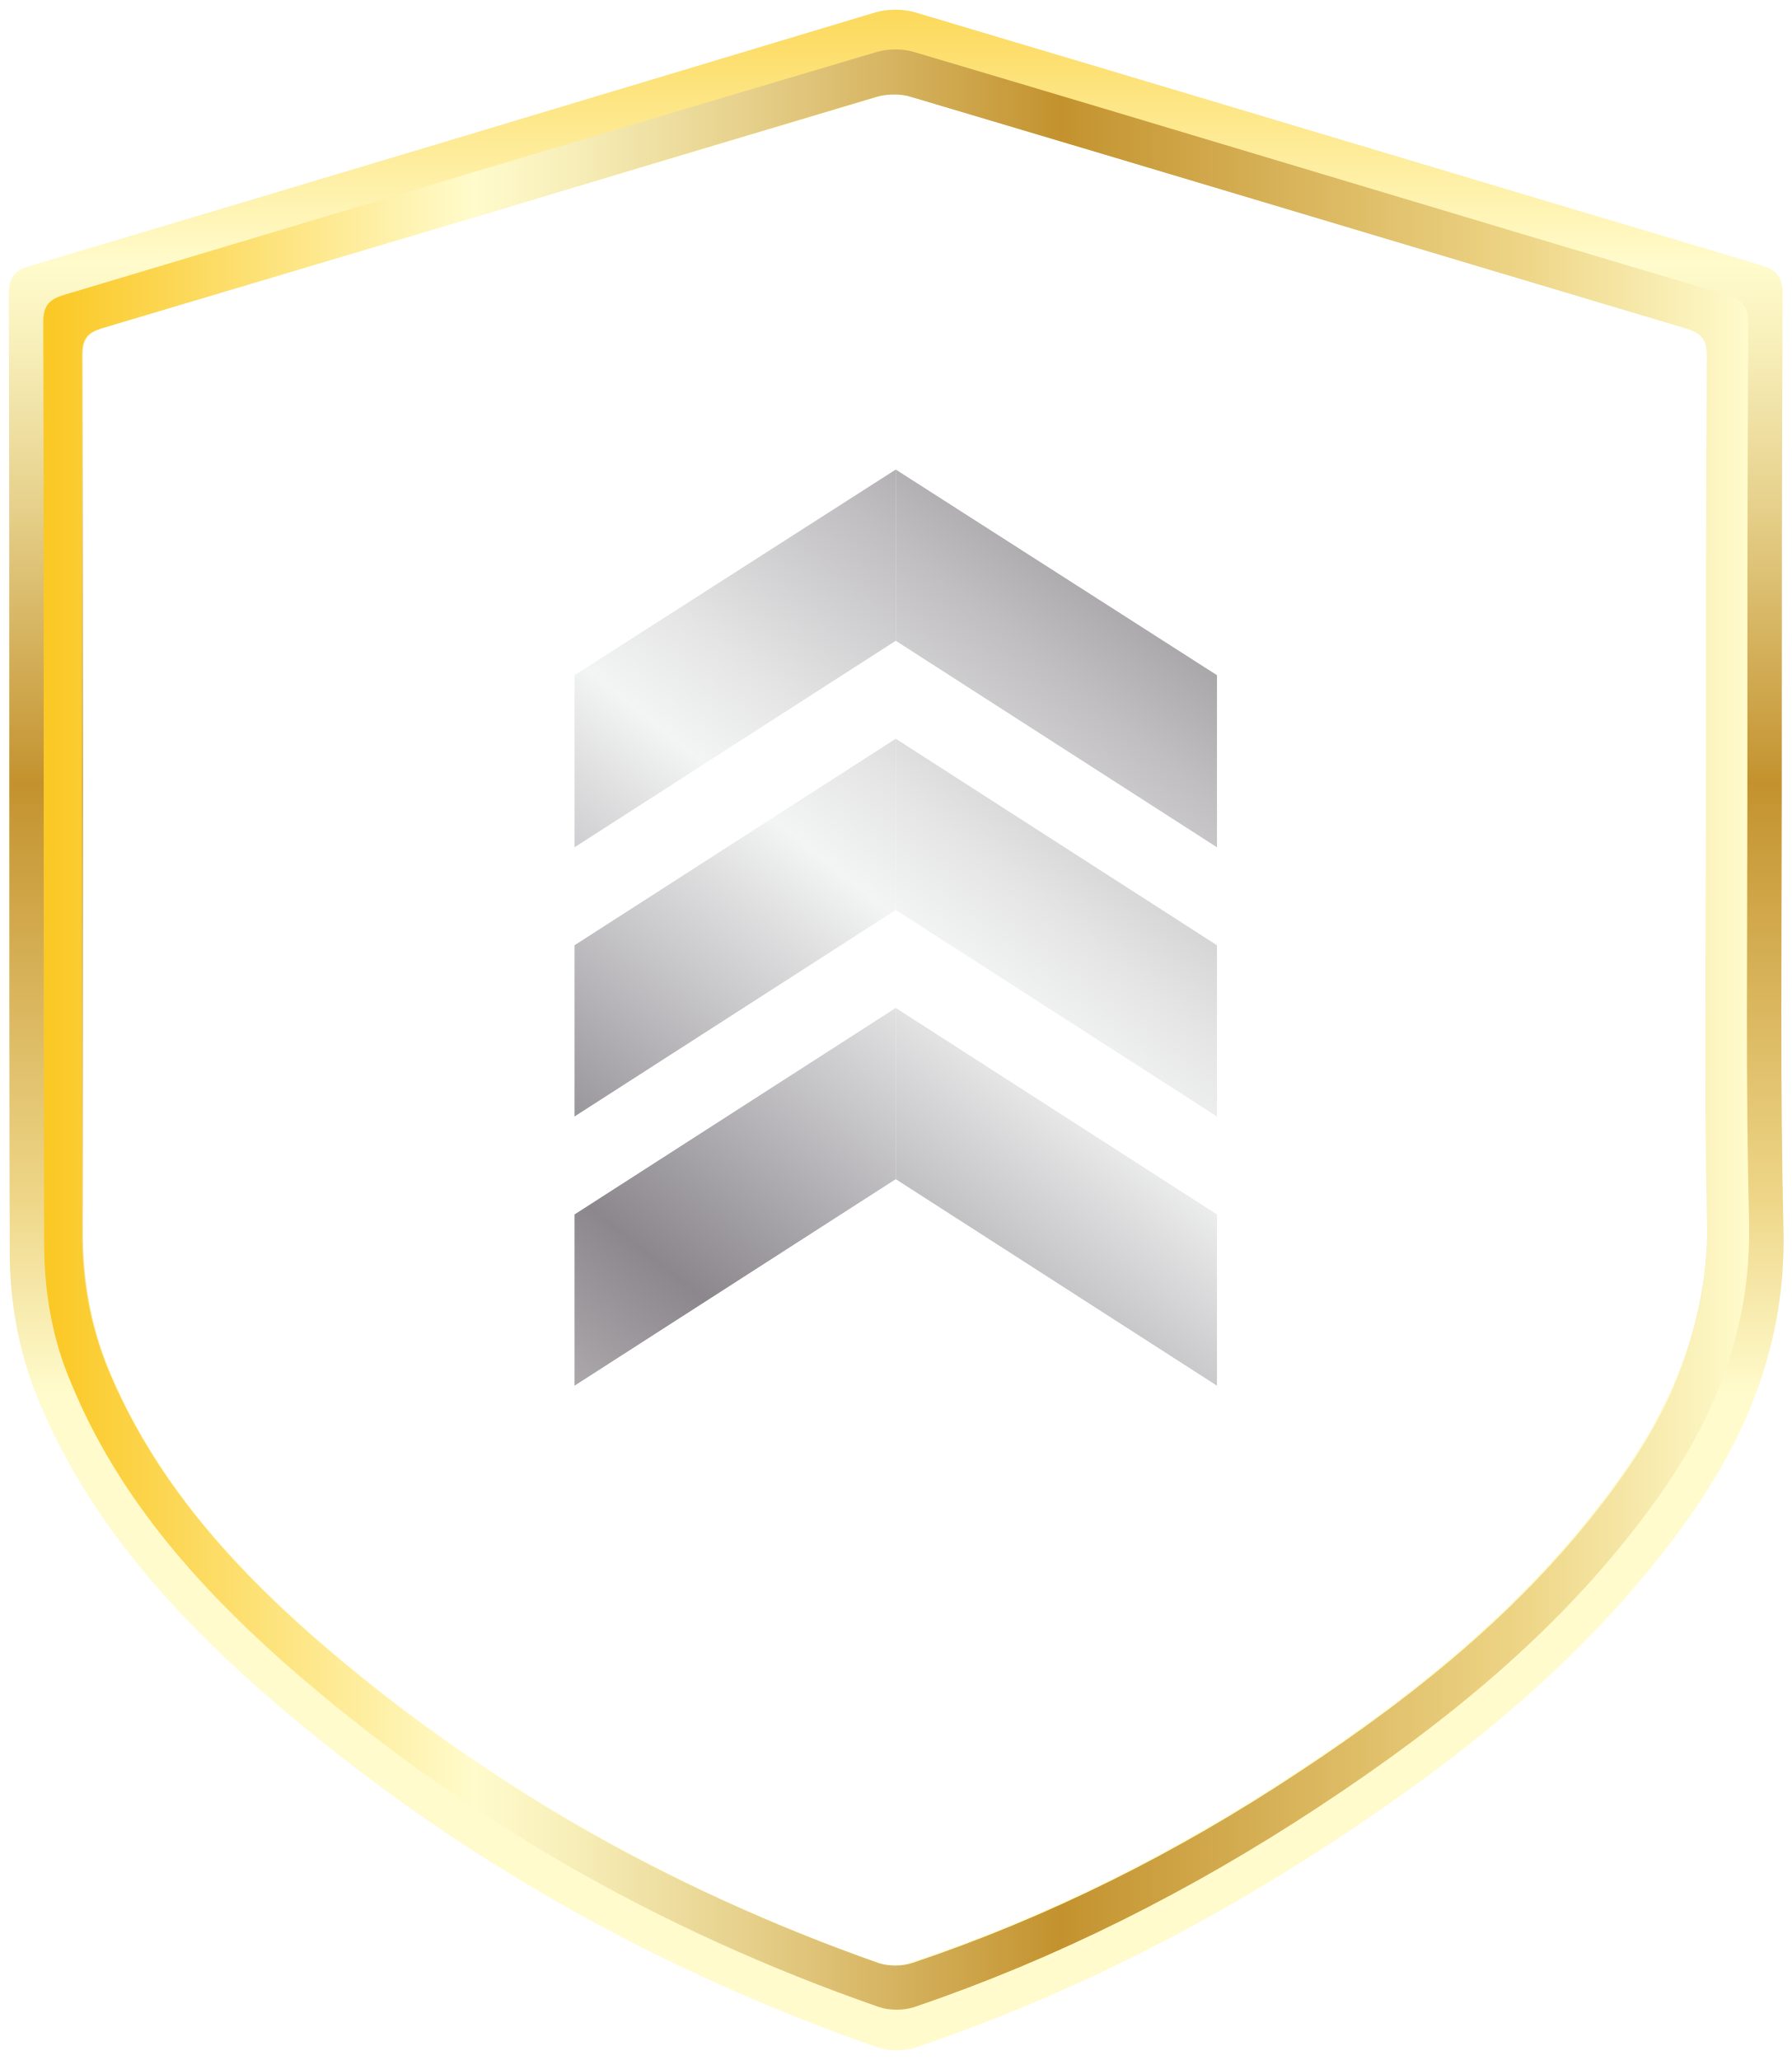
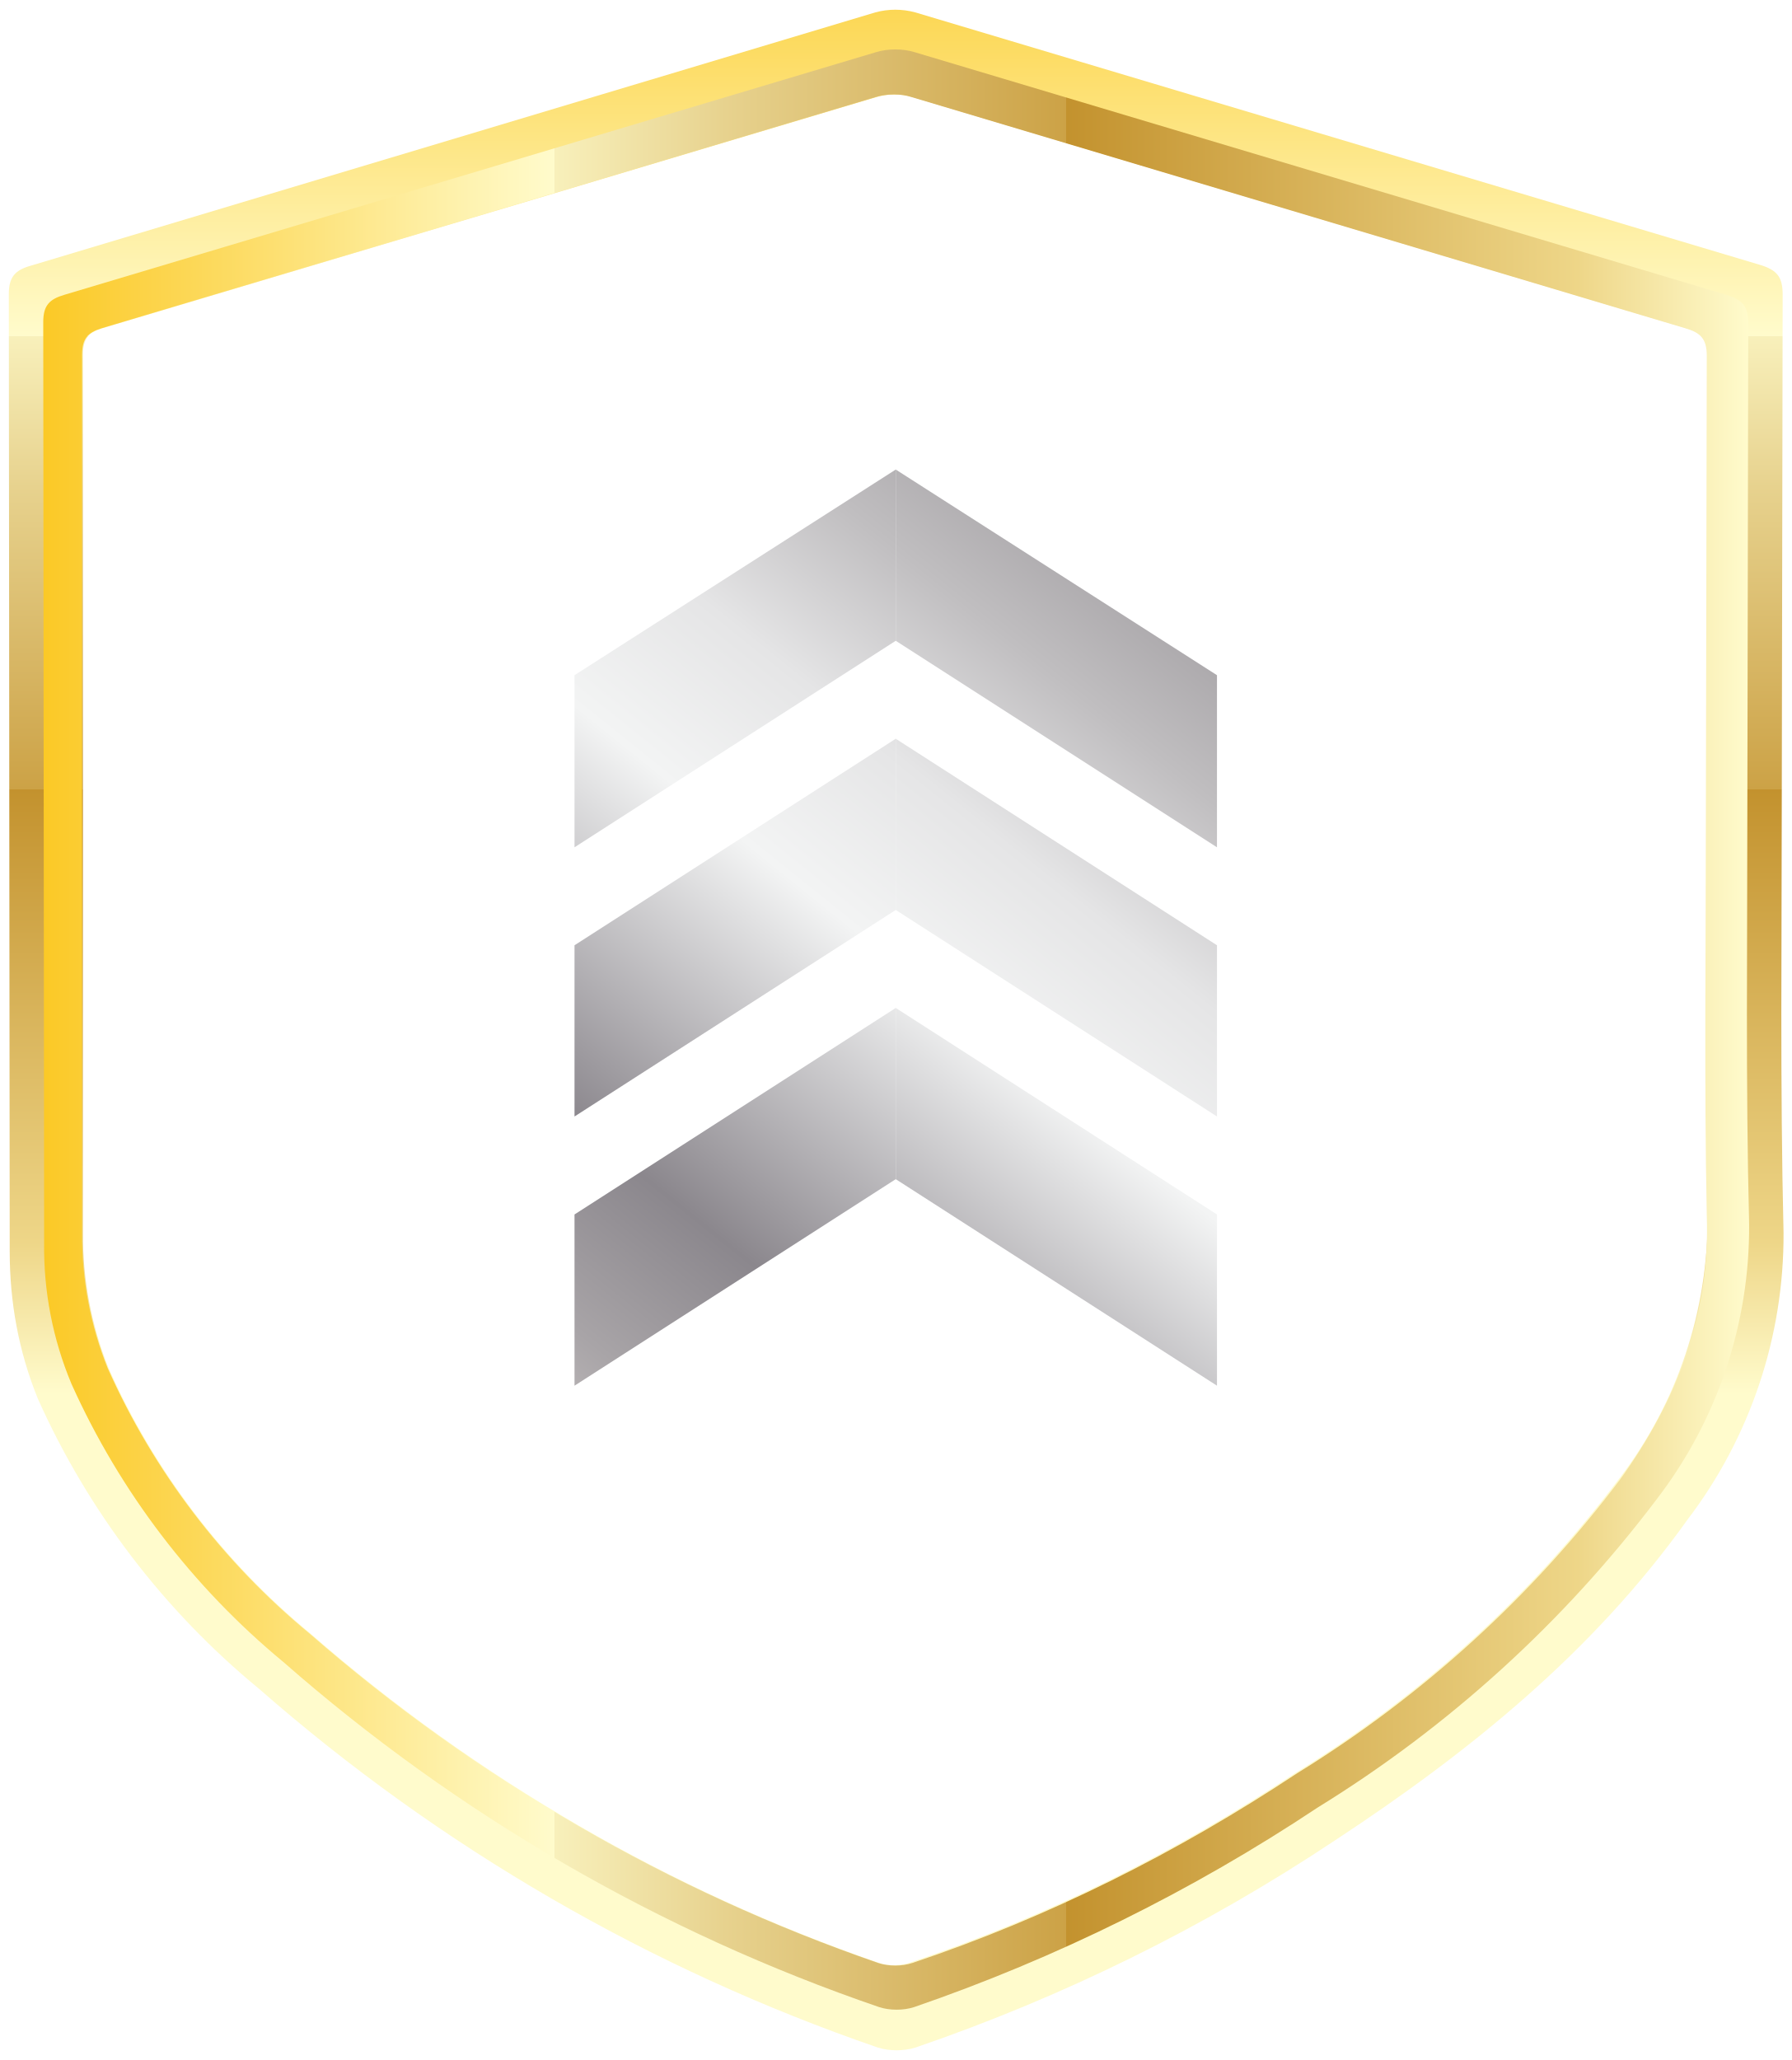
- <svg xmlns="http://www.w3.org/2000/svg" version="1.1" id="Layer_1" x="0px" y="0px" viewBox="0 0 203 233.4" enable-background="new 0 0 203 233.4" xml:space="preserve">
-   <g>
-     <g>
-       <linearGradient id="SVGID_1_" gradientUnits="userSpaceOnUse" x1="101.483" y1="-13.321" x2="101.483" y2="157.856">
-         <stop offset="5.618000e-003" style="stop-color:#FBC926" />
-         <stop offset="0.253" style="stop-color:#FFFBCC" />
-         <stop offset="0.304" style="stop-color:#F8F0BB" />
-         <stop offset="0.407" style="stop-color:#E7D28E" />
-         <stop offset="0.55" style="stop-color:#CCA246" />
-         <stop offset="0.596" style="stop-color:#C3922E" />
-         <stop offset="0.871" style="stop-color:#EED688" />
-         <stop offset="1" style="stop-color:#FFFBCC" />
-       </linearGradient>
-       <path fill="url(#SVGID_1_)" d="M201.9,89.9c0-18.8,0-37.7,0.1-56.5c0-2-0.6-2.8-2.6-3.4c-31.9-9.5-63.8-19.1-95.7-28.6    c-1.4-0.4-3.1-0.4-4.5,0C67.3,11,35.4,20.6,3.5,30.1C1.7,30.6,1,31.4,1,33.3c0.1,36.2,0,72.3,0.1,108.5c0,5.7,1,11.3,3.2,16.7    c5.4,13.1,14.5,23.5,25,32.8c20.7,18.2,44.2,31.6,70.2,40.7c1.3,0.4,2.9,0.4,4.2,0c16.9-5.7,32.7-13.7,47.6-23.5    c15.2-10,29.2-21.3,39.9-36.3c6.9-9.7,11.1-20.2,10.9-32.5C201.7,123.1,201.9,106.5,201.9,89.9z M99.6,222.4    c-23.8-8.4-45.4-20.6-64.4-37.3c-9.6-8.5-17.9-18-22.9-30.1c-2-4.9-2.9-10-2.9-15.3c0-33.2,0-66.3,0-99.5c0-1.8,0.6-2.5,2.2-3    c29.3-8.7,58.5-17.5,87.7-26.2c1.3-0.4,2.9-0.4,4.1,0c29.3,8.7,58.5,17.5,87.7,26.2c1.7,0.5,2.4,1.2,2.4,3.1    c-0.1,17.3-0.1,34.5-0.1,51.8c0,15.2-0.2,30.4,0.1,45.6c0.2,11.2-3.6,20.9-10,29.8c-9.8,13.7-22.6,24.1-36.6,33.3    c-13.6,9-28.1,16.3-43.6,21.5C102.3,222.7,100.7,222.8,99.6,222.4z" />
-       <linearGradient id="SVGID_2_" gradientUnits="userSpaceOnUse" x1="4.893" y1="116.722" x2="198.073" y2="116.722">
-         <stop offset="5.618000e-003" style="stop-color:#FBC926" />
-         <stop offset="0.253" style="stop-color:#FFFBCC" />
-         <stop offset="0.304" style="stop-color:#F8F0BB" />
-         <stop offset="0.407" style="stop-color:#E7D28E" />
-         <stop offset="0.55" style="stop-color:#CCA246" />
-         <stop offset="0.596" style="stop-color:#C3922E" />
-         <stop offset="0.871" style="stop-color:#EED688" />
-         <stop offset="1" style="stop-color:#FFFBCC" />
-       </linearGradient>
-       <path fill="url(#SVGID_2_)" d="M198,91c0-18.1,0-36.2,0.1-54.3c0-2-0.6-2.7-2.5-3.3c-30.7-9.1-61.3-18.4-92-27.5    c-1.3-0.4-3-0.4-4.3,0c-30.7,9.1-61.3,18.3-92,27.5c-1.7,0.5-2.4,1.2-2.4,3.1C5,71.3,4.9,106.1,5,140.8c0,5.5,0.9,10.9,3.1,16    c5.2,12.6,14,22.6,24,31.5c19.9,17.5,42.5,30.4,67.5,39.1c1.2,0.4,2.8,0.4,4,0c16.2-5.5,31.4-13.2,45.7-22.6    c14.6-9.6,28.1-20.5,38.4-34.9c6.7-9.3,10.7-19.4,10.5-31.2C197.8,122.9,198,106.9,198,91z M183.6,167.6    c-9.8,13.7-22.6,24.1-36.6,33.3c-13.6,9-28.1,16.3-43.6,21.5c-1.2,0.4-2.7,0.4-3.9,0c-23.8-8.4-45.4-20.6-64.4-37.3    c-9.6-8.5-17.9-18-22.9-30.1c-2-4.9-2.9-10-2.9-15.3c0-33.2,0-66.3,0-99.5c0-1.8,0.6-2.5,2.2-3c29.3-8.7,58.5-17.5,87.7-26.2    c1.3-0.4,2.9-0.4,4.1,0c29.3,8.7,58.5,17.5,87.7,26.2c1.7,0.5,2.4,1.2,2.4,3.1c-0.1,17.3-0.1,34.5-0.1,51.8    c0,15.2-0.2,30.4,0.1,45.6C193.8,149,190,158.7,183.6,167.6z" />
-     </g>
-     <g>
-       <linearGradient id="SVGID_3_" gradientUnits="userSpaceOnUse" x1="3822.938" y1="-1637.416" x2="3965.995" y2="-1522.497" gradientTransform="matrix(0 -1 1 0 1683.302 4005.093)">
-         <stop offset="0" style="stop-color:#E5E2DF" />
-         <stop offset="0" style="stop-color:#DED9D6" />
-         <stop offset="6.299578e-002" style="stop-color:#CFCAC9" />
-         <stop offset="0.183" style="stop-color:#A8A4A7" />
-         <stop offset="0.264" style="stop-color:#8B878D" />
-         <stop offset="0.522" style="stop-color:#F3F4F4" />
-         <stop offset="0.584" style="stop-color:#E5E5E6" />
-         <stop offset="0.703" style="stop-color:#C0BEC0" />
-         <stop offset="0.865" style="stop-color:#858085" />
-         <stop offset="0.876" style="stop-color:#807B80" />
-         <stop offset="1" style="stop-color:#D1D3D4" />
-         <stop offset="1" style="stop-color:#A7A9AC" />
-       </linearGradient>
-       <polygon fill="url(#SVGID_3_)" points="65.1,157 101.5,133.6 101.5,114.2 65.1,137.6   " />
-       <linearGradient id="SVGID_4_" gradientUnits="userSpaceOnUse" x1="3805.172" y1="-1615.301" x2="3948.229" y2="-1500.381" gradientTransform="matrix(0 -1 1 0 1683.302 4005.093)">
-         <stop offset="0" style="stop-color:#E5E2DF" />
-         <stop offset="0" style="stop-color:#DED9D6" />
-         <stop offset="6.299578e-002" style="stop-color:#CFCAC9" />
-         <stop offset="0.183" style="stop-color:#A8A4A7" />
-         <stop offset="0.264" style="stop-color:#8B878D" />
-         <stop offset="0.522" style="stop-color:#F3F4F4" />
-         <stop offset="0.584" style="stop-color:#E5E5E6" />
-         <stop offset="0.703" style="stop-color:#C0BEC0" />
-         <stop offset="0.865" style="stop-color:#858085" />
-         <stop offset="0.876" style="stop-color:#807B80" />
-         <stop offset="1" style="stop-color:#D1D3D4" />
-         <stop offset="1" style="stop-color:#A7A9AC" />
-       </linearGradient>
-       <polygon fill="url(#SVGID_4_)" points="137.9,157 137.9,137.6 101.5,114.2 101.5,133.6   " />
-       <linearGradient id="SVGID_5_" gradientUnits="userSpaceOnUse" x1="3817.137" y1="-1630.195" x2="3960.194" y2="-1515.276" gradientTransform="matrix(0 -1 1 0 1683.302 4005.093)">
-         <stop offset="0" style="stop-color:#E5E2DF" />
-         <stop offset="0" style="stop-color:#DED9D6" />
-         <stop offset="6.299578e-002" style="stop-color:#CFCAC9" />
-         <stop offset="0.183" style="stop-color:#A8A4A7" />
-         <stop offset="0.264" style="stop-color:#8B878D" />
-         <stop offset="0.522" style="stop-color:#F3F4F4" />
-         <stop offset="0.584" style="stop-color:#E5E5E6" />
-         <stop offset="0.703" style="stop-color:#C0BEC0" />
-         <stop offset="0.865" style="stop-color:#858085" />
-         <stop offset="0.876" style="stop-color:#807B80" />
-         <stop offset="1" style="stop-color:#D1D3D4" />
-         <stop offset="1" style="stop-color:#A7A9AC" />
-       </linearGradient>
-       <polygon fill="url(#SVGID_5_)" points="137.9,126.5 137.9,107.1 101.5,83.7 101.5,103.1   " />
-       <linearGradient id="SVGID_6_" gradientUnits="userSpaceOnUse" x1="3834.903" y1="-1652.311" x2="3977.96" y2="-1537.392" gradientTransform="matrix(0 -1 1 0 1683.302 4005.093)">
-         <stop offset="0" style="stop-color:#E5E2DF" />
-         <stop offset="0" style="stop-color:#DED9D6" />
-         <stop offset="6.299578e-002" style="stop-color:#CFCAC9" />
-         <stop offset="0.183" style="stop-color:#A8A4A7" />
-         <stop offset="0.264" style="stop-color:#8B878D" />
-         <stop offset="0.522" style="stop-color:#F3F4F4" />
-         <stop offset="0.584" style="stop-color:#E5E5E6" />
-         <stop offset="0.703" style="stop-color:#C0BEC0" />
-         <stop offset="0.865" style="stop-color:#858085" />
-         <stop offset="0.876" style="stop-color:#807B80" />
-         <stop offset="1" style="stop-color:#D1D3D4" />
-         <stop offset="1" style="stop-color:#A7A9AC" />
-       </linearGradient>
-       <polygon fill="url(#SVGID_6_)" points="65.1,126.5 101.5,103.1 101.5,83.7 65.1,107.1   " />
-       <linearGradient id="SVGID_7_" gradientUnits="userSpaceOnUse" x1="3829.102" y1="-1645.09" x2="3972.159" y2="-1530.17" gradientTransform="matrix(0 -1 1 0 1683.302 4005.093)">
-         <stop offset="0" style="stop-color:#E5E2DF" />
-         <stop offset="0" style="stop-color:#DED9D6" />
-         <stop offset="6.299578e-002" style="stop-color:#CFCAC9" />
-         <stop offset="0.183" style="stop-color:#A8A4A7" />
-         <stop offset="0.264" style="stop-color:#8B878D" />
-         <stop offset="0.522" style="stop-color:#F3F4F4" />
-         <stop offset="0.584" style="stop-color:#E5E5E6" />
-         <stop offset="0.703" style="stop-color:#C0BEC0" />
-         <stop offset="0.865" style="stop-color:#858085" />
-         <stop offset="0.876" style="stop-color:#807B80" />
-         <stop offset="1" style="stop-color:#D1D3D4" />
-         <stop offset="1" style="stop-color:#A7A9AC" />
-       </linearGradient>
-       <polygon fill="url(#SVGID_7_)" points="101.5,72.6 137.9,96 137.9,76.5 101.5,53.2   " />
-       <linearGradient id="SVGID_8_" gradientUnits="userSpaceOnUse" x1="3846.868" y1="-1667.206" x2="3989.925" y2="-1552.286" gradientTransform="matrix(0 -1 1 0 1683.302 4005.093)">
-         <stop offset="0" style="stop-color:#E5E2DF" />
-         <stop offset="0" style="stop-color:#DED9D6" />
-         <stop offset="6.299578e-002" style="stop-color:#CFCAC9" />
-         <stop offset="0.183" style="stop-color:#A8A4A7" />
-         <stop offset="0.264" style="stop-color:#8B878D" />
-         <stop offset="0.522" style="stop-color:#F3F4F4" />
-         <stop offset="0.584" style="stop-color:#E5E5E6" />
-         <stop offset="0.703" style="stop-color:#C0BEC0" />
-         <stop offset="0.865" style="stop-color:#858085" />
-         <stop offset="0.876" style="stop-color:#807B80" />
-         <stop offset="1" style="stop-color:#D1D3D4" />
-         <stop offset="1" style="stop-color:#A7A9AC" />
-       </linearGradient>
-       <polygon fill="url(#SVGID_8_)" points="65.1,76.5 65.1,96 101.5,72.6 101.5,53.2   " />
-     </g>
-   </g>
+ <svg xmlns="http://www.w3.org/2000/svg" viewBox="0 0 203 233.4">
+   <linearGradient id="a" gradientUnits="userSpaceOnUse" x1="101.5" y1="-13.3" x2="101.5" y2="157.9">
+     <stop offset="0" stop-color="#fbc926" />
+     <stop offset=".3" stop-color="#fffbcc" />
+     <stop offset=".3" stop-color="#f8f0bb" />
+     <stop offset=".4" stop-color="#e7d28e" />
+     <stop offset=".6" stop-color="#cca246" />
+     <stop offset=".6" stop-color="#c3922e" />
+     <stop offset=".9" stop-color="#eed688" />
+     <stop offset="1" stop-color="#fffbcc" />
+   </linearGradient>
+   <path fill="url(#a)" d="M201.9 89.9l.1-56.5c0-2-.6-2.8-2.6-3.4L103.7 1.4a8.6 8.6 0 0 0-4.5 0L3.5 30.1c-1.8.5-2.5 1.3-2.5 3.2l.1 108.5c0 5.7 1 11.3 3.2 16.7a90.3 90.3 0 0 0 25 32.8A210.4 210.4 0 0 0 99.5 232c1.3.4 2.9.4 4.2 0a206.8 206.8 0 0 0 47.6-23.5c15.2-10 29.2-21.3 39.9-36.3a53.2 53.2 0 0 0 10.9-32.5c-.4-16.6-.2-33.2-.2-49.8zM99.6 222.4a194.4 194.4 0 0 1-64.4-37.3A82.7 82.7 0 0 1 12.3 155a40 40 0 0 1-2.9-15.3V40.2c0-1.8.6-2.5 2.2-3L99.3 11c1.3-.4 2.9-.4 4.1 0l87.7 26.2c1.7.5 2.4 1.2 2.4 3.1l-.1 51.8c0 15.2-.2 30.4.1 45.6a48.4 48.4 0 0 1-10 29.8 133.8 133.8 0 0 1-36.6 33.3c-13.6 9-28.1 16.3-43.6 21.5-1 .4-2.6.5-3.7.1z" />
+   <linearGradient id="b" gradientUnits="userSpaceOnUse" x1="4.9" y1="116.7" x2="198.1" y2="116.7">
+     <stop offset="0" stop-color="#fbc926" />
+     <stop offset=".3" stop-color="#fffbcc" />
+     <stop offset=".3" stop-color="#f8f0bb" />
+     <stop offset=".4" stop-color="#e7d28e" />
+     <stop offset=".6" stop-color="#cca246" />
+     <stop offset=".6" stop-color="#c3922e" />
+     <stop offset=".9" stop-color="#eed688" />
+     <stop offset="1" stop-color="#fffbcc" />
+   </linearGradient>
+   <path fill="url(#b)" d="M198 91l.1-54.3c0-2-.6-2.7-2.5-3.3l-92-27.5c-1.3-.4-3-.4-4.3 0l-92 27.5c-1.7.5-2.4 1.2-2.4 3.1L5 140.8a40 40 0 0 0 3.1 16 87.4 87.4 0 0 0 24 31.5 201.3 201.3 0 0 0 67.5 39.1c1.2.4 2.8.4 4 0a200.5 200.5 0 0 0 45.7-22.6 140.5 140.5 0 0 0 38.4-34.9 50.6 50.6 0 0 0 10.5-31.2c-.4-15.8-.2-31.8-.2-47.7zm-14.4 76.6a133.8 133.8 0 0 1-36.6 33.3c-13.6 9-28.1 16.3-43.6 21.5-1.2.4-2.7.4-3.9 0a194.4 194.4 0 0 1-64.4-37.3A82.7 82.7 0 0 1 12.2 155a40 40 0 0 1-2.9-15.3V40.2c0-1.8.6-2.5 2.2-3L99.2 11c1.3-.4 2.9-.4 4.1 0L191 37.2c1.7.5 2.4 1.2 2.4 3.1l-.1 51.8c0 15.2-.2 30.4.1 45.6.4 11.3-3.4 21-9.8 29.9z" />
+   <linearGradient id="c" gradientUnits="userSpaceOnUse" x1="3822.9" y1="-1637.4" x2="3966" y2="-1522.5" gradientTransform="rotate(-90 2844.2 1160.9)">
+     <stop offset="0" stop-color="#e5e2df" />
+     <stop offset="0" stop-color="#ded9d6" />
+     <stop offset=".1" stop-color="#cfcac9" />
+     <stop offset=".2" stop-color="#a8a4a7" />
+     <stop offset=".3" stop-color="#8b878d" />
+     <stop offset=".5" stop-color="#f3f4f4" />
+     <stop offset=".6" stop-color="#e5e5e6" />
+     <stop offset=".7" stop-color="#c0bec0" />
+     <stop offset=".9" stop-color="#858085" />
+     <stop offset=".9" stop-color="#807b80" />
+     <stop offset="1" stop-color="#d1d3d4" />
+     <stop offset="1" stop-color="#a7a9ac" />
+   </linearGradient>
+   <path fill="url(#c)" d="M65.1 157l36.4-23.4v-19.4l-36.4 23.4z" />
+   <linearGradient id="d" gradientUnits="userSpaceOnUse" x1="3805.2" y1="-1615.3" x2="3948.2" y2="-1500.4" gradientTransform="rotate(-90 2844.2 1160.9)">
+     <stop offset="0" stop-color="#e5e2df" />
+     <stop offset="0" stop-color="#ded9d6" />
+     <stop offset=".1" stop-color="#cfcac9" />
+     <stop offset=".2" stop-color="#a8a4a7" />
+     <stop offset=".3" stop-color="#8b878d" />
+     <stop offset=".5" stop-color="#f3f4f4" />
+     <stop offset=".6" stop-color="#e5e5e6" />
+     <stop offset=".7" stop-color="#c0bec0" />
+     <stop offset=".9" stop-color="#858085" />
+     <stop offset=".9" stop-color="#807b80" />
+     <stop offset="1" stop-color="#d1d3d4" />
+     <stop offset="1" stop-color="#a7a9ac" />
+   </linearGradient>
+   <path fill="url(#d)" d="M137.9 157v-19.4l-36.4-23.4v19.4z" />
+   <linearGradient id="e" gradientUnits="userSpaceOnUse" x1="3817.1" y1="-1630.2" x2="3960.2" y2="-1515.3" gradientTransform="rotate(-90 2844.2 1160.9)">
+     <stop offset="0" stop-color="#e5e2df" />
+     <stop offset="0" stop-color="#ded9d6" />
+     <stop offset=".1" stop-color="#cfcac9" />
+     <stop offset=".2" stop-color="#a8a4a7" />
+     <stop offset=".3" stop-color="#8b878d" />
+     <stop offset=".5" stop-color="#f3f4f4" />
+     <stop offset=".6" stop-color="#e5e5e6" />
+     <stop offset=".7" stop-color="#c0bec0" />
+     <stop offset=".9" stop-color="#858085" />
+     <stop offset=".9" stop-color="#807b80" />
+     <stop offset="1" stop-color="#d1d3d4" />
+     <stop offset="1" stop-color="#a7a9ac" />
+   </linearGradient>
+   <path fill="url(#e)" d="M137.9 126.5v-19.4l-36.4-23.4v19.4z" />
+   <linearGradient id="f" gradientUnits="userSpaceOnUse" x1="3834.9" y1="-1652.3" x2="3978" y2="-1537.4" gradientTransform="rotate(-90 2844.2 1160.9)">
+     <stop offset="0" stop-color="#e5e2df" />
+     <stop offset="0" stop-color="#ded9d6" />
+     <stop offset=".1" stop-color="#cfcac9" />
+     <stop offset=".2" stop-color="#a8a4a7" />
+     <stop offset=".3" stop-color="#8b878d" />
+     <stop offset=".5" stop-color="#f3f4f4" />
+     <stop offset=".6" stop-color="#e5e5e6" />
+     <stop offset=".7" stop-color="#c0bec0" />
+     <stop offset=".9" stop-color="#858085" />
+     <stop offset=".9" stop-color="#807b80" />
+     <stop offset="1" stop-color="#d1d3d4" />
+     <stop offset="1" stop-color="#a7a9ac" />
+   </linearGradient>
+   <path fill="url(#f)" d="M65.1 126.5l36.4-23.4V83.7l-36.4 23.4z" />
+   <linearGradient id="g" gradientUnits="userSpaceOnUse" x1="3829.1" y1="-1645.1" x2="3972.2" y2="-1530.2" gradientTransform="rotate(-90 2844.2 1160.9)">
+     <stop offset="0" stop-color="#e5e2df" />
+     <stop offset="0" stop-color="#ded9d6" />
+     <stop offset=".1" stop-color="#cfcac9" />
+     <stop offset=".2" stop-color="#a8a4a7" />
+     <stop offset=".3" stop-color="#8b878d" />
+     <stop offset=".5" stop-color="#f3f4f4" />
+     <stop offset=".6" stop-color="#e5e5e6" />
+     <stop offset=".7" stop-color="#c0bec0" />
+     <stop offset=".9" stop-color="#858085" />
+     <stop offset=".9" stop-color="#807b80" />
+     <stop offset="1" stop-color="#d1d3d4" />
+     <stop offset="1" stop-color="#a7a9ac" />
+   </linearGradient>
+   <path fill="url(#g)" d="M101.5 72.6L137.9 96V76.5l-36.4-23.3z" />
+   <linearGradient id="h" gradientUnits="userSpaceOnUse" x1="3846.9" y1="-1667.2" x2="3989.9" y2="-1552.3" gradientTransform="rotate(-90 2844.2 1160.9)">
+     <stop offset="0" stop-color="#e5e2df" />
+     <stop offset="0" stop-color="#ded9d6" />
+     <stop offset=".1" stop-color="#cfcac9" />
+     <stop offset=".2" stop-color="#a8a4a7" />
+     <stop offset=".3" stop-color="#8b878d" />
+     <stop offset=".5" stop-color="#f3f4f4" />
+     <stop offset=".6" stop-color="#e5e5e6" />
+     <stop offset=".7" stop-color="#c0bec0" />
+     <stop offset=".9" stop-color="#858085" />
+     <stop offset=".9" stop-color="#807b80" />
+     <stop offset="1" stop-color="#d1d3d4" />
+     <stop offset="1" stop-color="#a7a9ac" />
+   </linearGradient>
+   <path fill="url(#h)" d="M65.1 76.5V96l36.4-23.4V53.2z" />
</svg>
